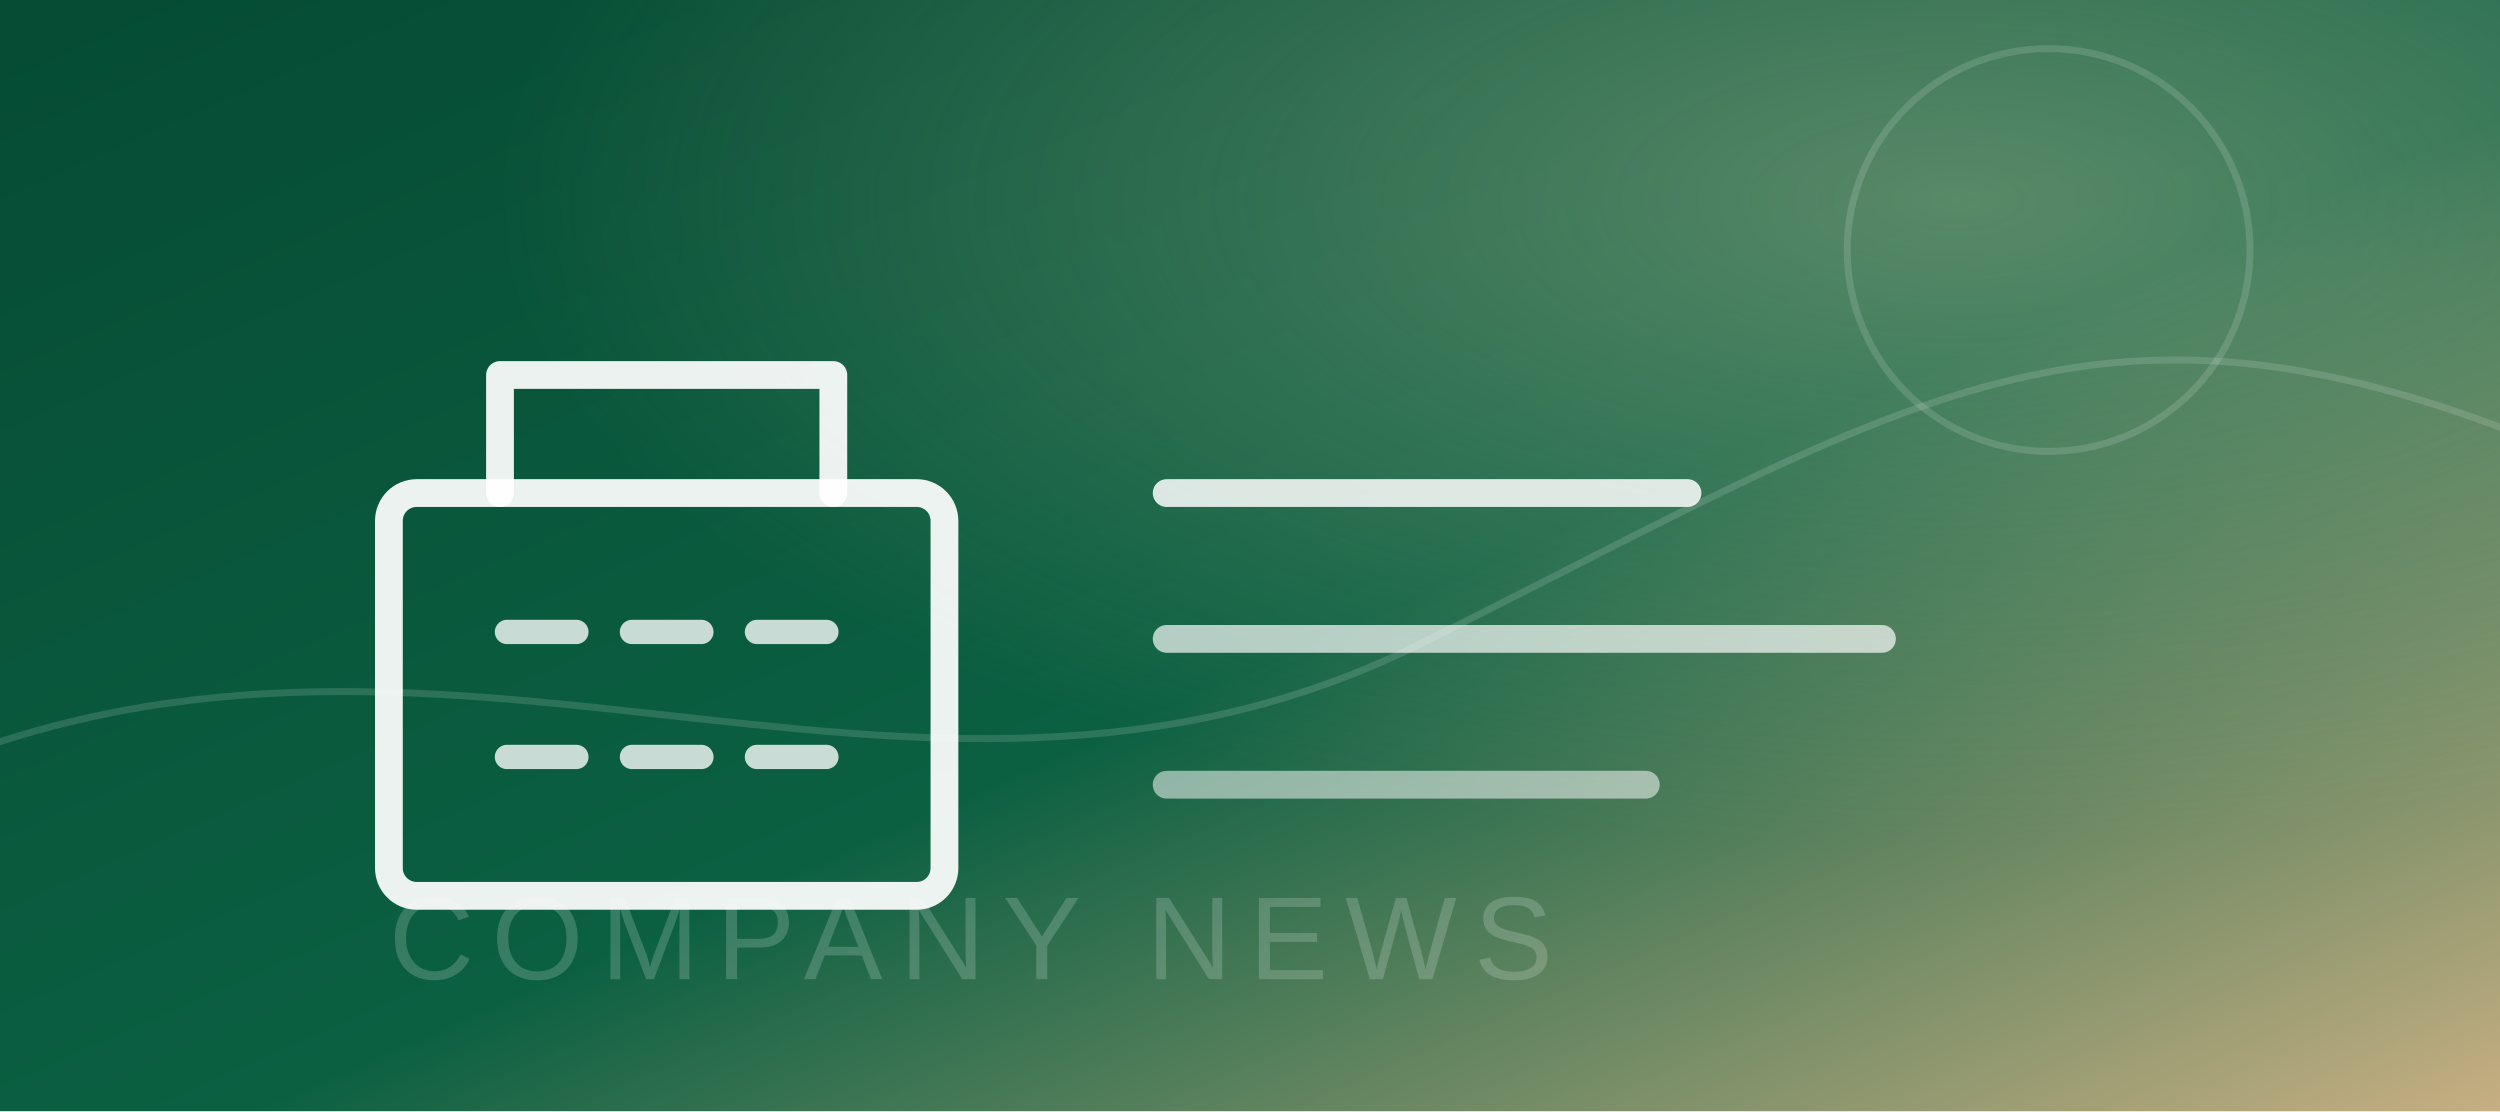
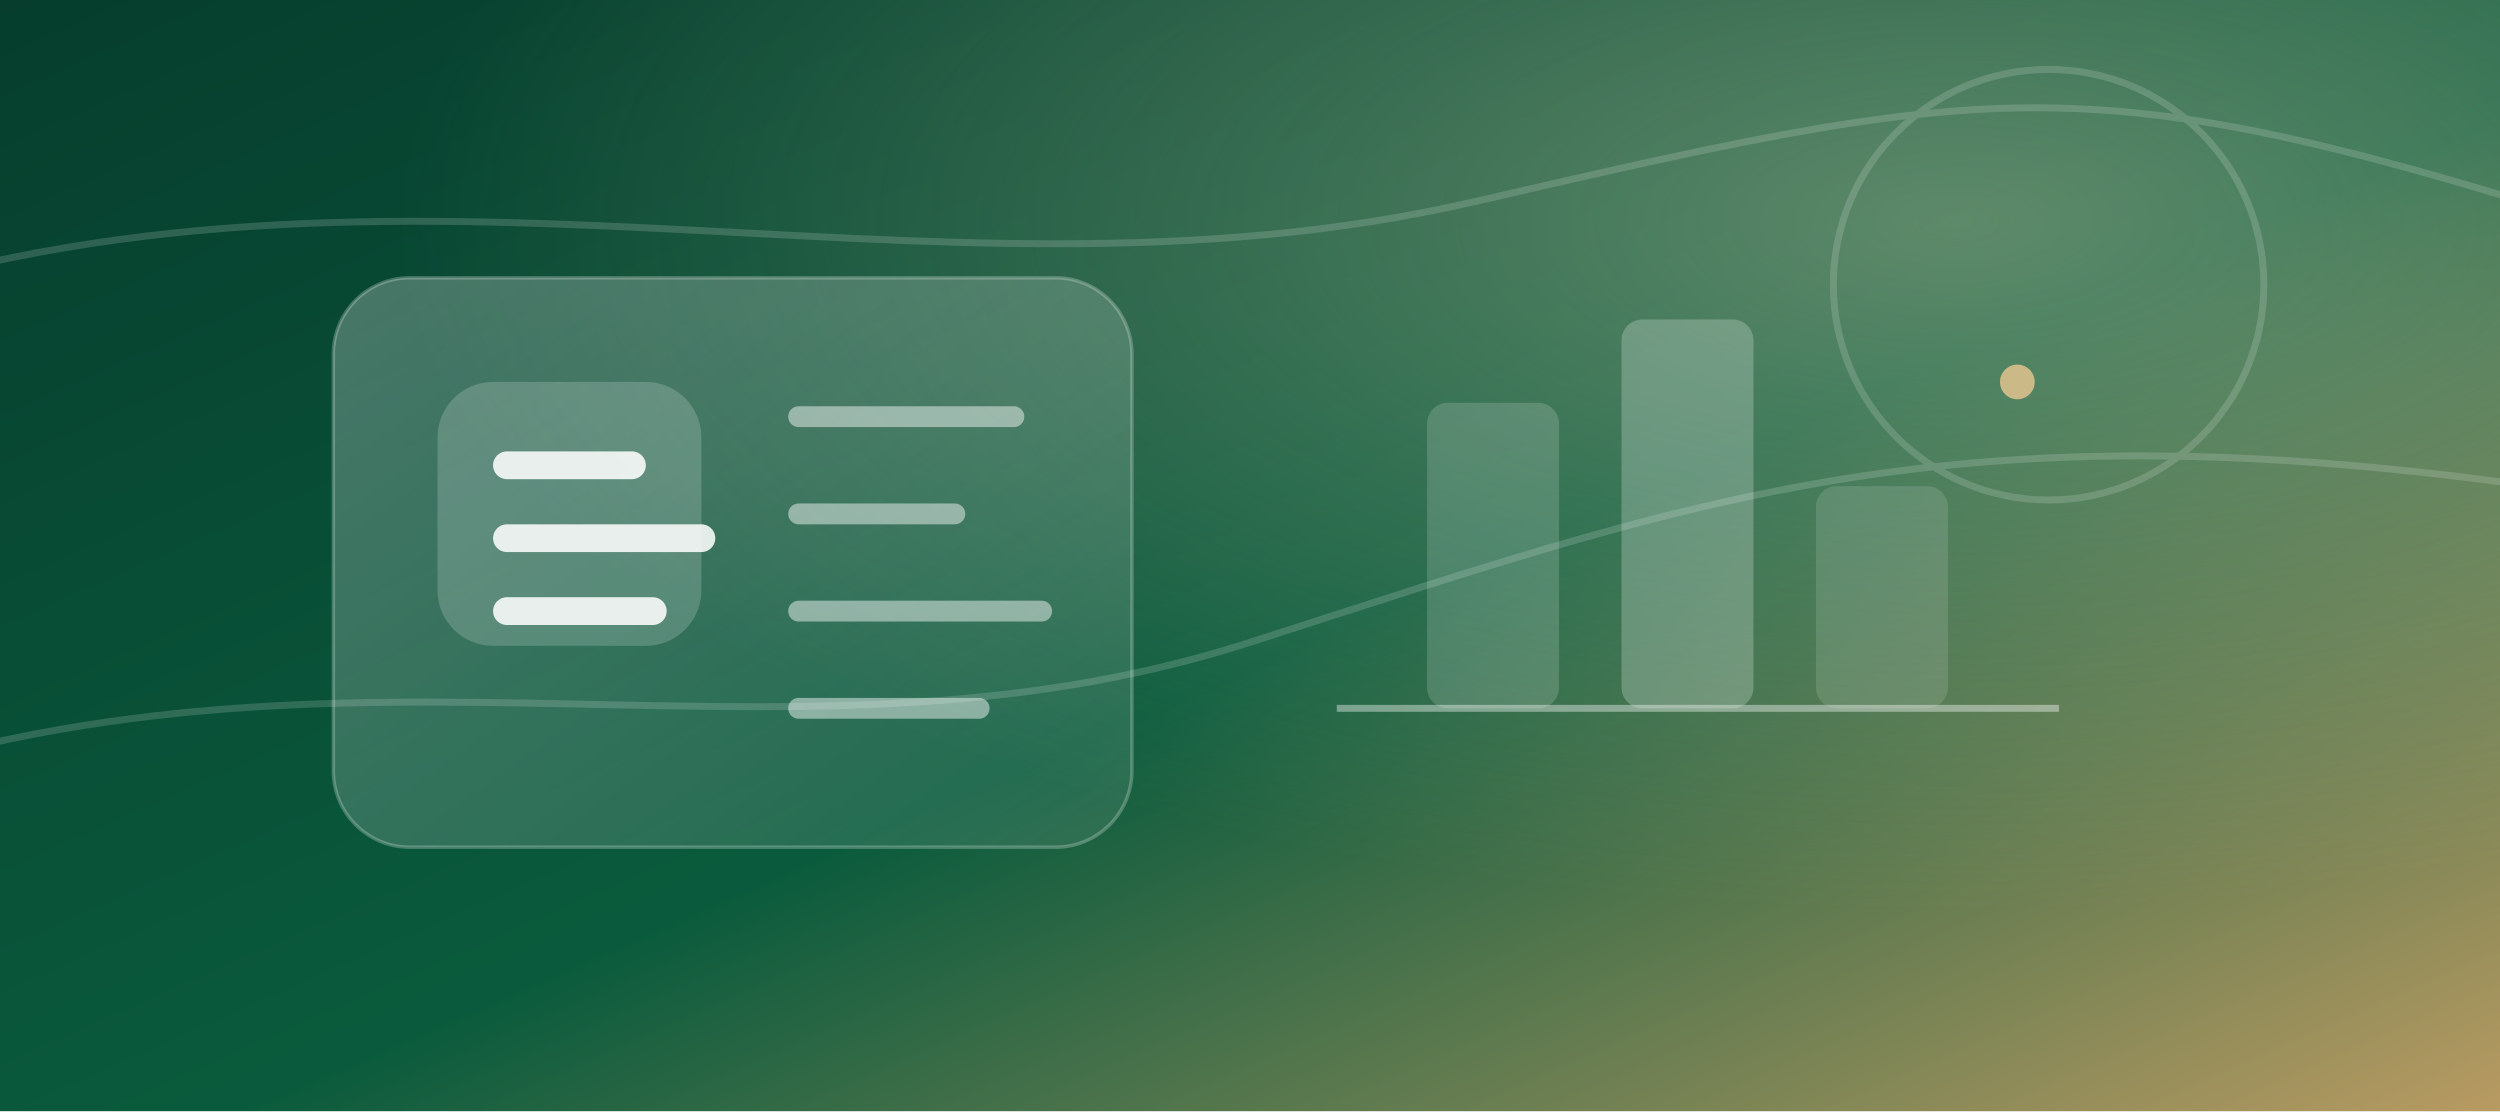
<svg xmlns="http://www.w3.org/2000/svg" viewBox="0 0 720 320" preserveAspectRatio="xMidYMid slice">
  <defs>
    <linearGradient id="bg" x1="0" y1="0" x2="1" y2="1">
-       <stop offset="0" stop-color="#064b34" />
-       <stop offset="0.55" stop-color="#0b6042" />
-       <stop offset="1" stop-color="#c7af82" />
+       <stop offset="0" stop-color="#063d2d" />
+       <stop offset="0.55" stop-color="#0a5b3d" />
+       <stop offset="1" stop-color="#b99b62" />
    </linearGradient>
-     <radialGradient id="glow" cx="78%" cy="18%" r="58%">
-       <stop offset="0" stop-color="#f1dfb5" stop-opacity="0.34" />
-       <stop offset="1" stop-color="#f1dfb5" stop-opacity="0" />
+     <radialGradient id="light" cx="78%" cy="20%" r="62%">
+       <stop offset="0" stop-color="#f3e3bd" stop-opacity="0.36" />
+       <stop offset="1" stop-color="#f3e3bd" stop-opacity="0" />
    </radialGradient>
+     <linearGradient id="glass" x1="0" y1="0" x2="1" y2="1">
+       <stop offset="0" stop-color="#ffffff" stop-opacity="0.26" />
+       <stop offset="1" stop-color="#ffffff" stop-opacity="0.08" />
+     </linearGradient>
  </defs>
  <rect width="720" height="320" fill="url(#bg)" />
-   <rect width="720" height="320" fill="url(#glow)" />
-   <g fill="none" stroke="#ffffff" stroke-opacity="0.14" stroke-width="2">
-     <path d="M-40 230C120 150 260 260 410 185S610 70 760 140" />
-     <circle cx="590" cy="72" r="58" />
+   <rect width="720" height="320" fill="url(#light)" />
+   <g opacity="0.16" fill="none" stroke="#ffffff" stroke-width="2">
+     <path d="M-70 235 C90 170 220 230 360 185 S575 110 790 150" />
+     <path d="M-60 92 C110 30 265 95 425 58 S605 18 780 75" />
+     <circle cx="590" cy="82" r="62" />
  </g>
-   <g transform="translate(112 72)" fill="none" stroke="#fff" stroke-linecap="round" stroke-linejoin="round">
-     <rect x="0" y="70" width="160" height="116" rx="8" stroke-width="8" opacity="0.92" />
-     <path d="M32 70V36h96v34" stroke-width="8" opacity="0.92" />
-     <path d="M34 110h20M70 110h20M106 110h20M34 146h20M70 146h20M106 146h20" stroke-width="7" opacity="0.78" />
-     <path d="M224 70h150" stroke-width="8" opacity="0.84" />
-     <path d="M224 112h206" stroke-width="8" opacity="0.68" />
-     <path d="M224 154h138" stroke-width="8" opacity="0.52" />
+   <g transform="translate(96 62)">
+     <rect x="0" y="18" width="230" height="164" rx="22" fill="url(#glass)" stroke="#ffffff" stroke-opacity="0.24" />
+     <rect x="30" y="48" width="76" height="76" rx="16" fill="#ffffff" fill-opacity="0.18" />
+     <path d="M50 72h36M50 93h56M50 114h42" stroke="#ffffff" stroke-width="8" stroke-linecap="round" stroke-opacity="0.86" />
+     <path d="M134 58h62M134 86h45M134 114h70M134 142h52" stroke="#ffffff" stroke-width="6" stroke-linecap="round" stroke-opacity="0.46" />
  </g>
-   <text x="112" y="282" fill="#ffffff" fill-opacity="0.18" font-family="Arial, Microsoft YaHei, sans-serif" font-size="34" letter-spacing="5">COMPANY NEWS</text>
+   <g transform="translate(385 92)" opacity="0.9">
+     <path d="M0 112h208" stroke="#ffffff" stroke-opacity="0.44" stroke-width="2" />
+     <rect x="26" y="24" width="38" height="88" rx="6" fill="#ffffff" fill-opacity="0.18" />
+     <rect x="82" y="0" width="38" height="112" rx="6" fill="#ffffff" fill-opacity="0.25" />
+     <rect x="138" y="48" width="38" height="64" rx="6" fill="#ffffff" fill-opacity="0.14" />
+     <circle cx="196" cy="18" r="5" fill="#d8c08c" />
+   </g>
</svg>
